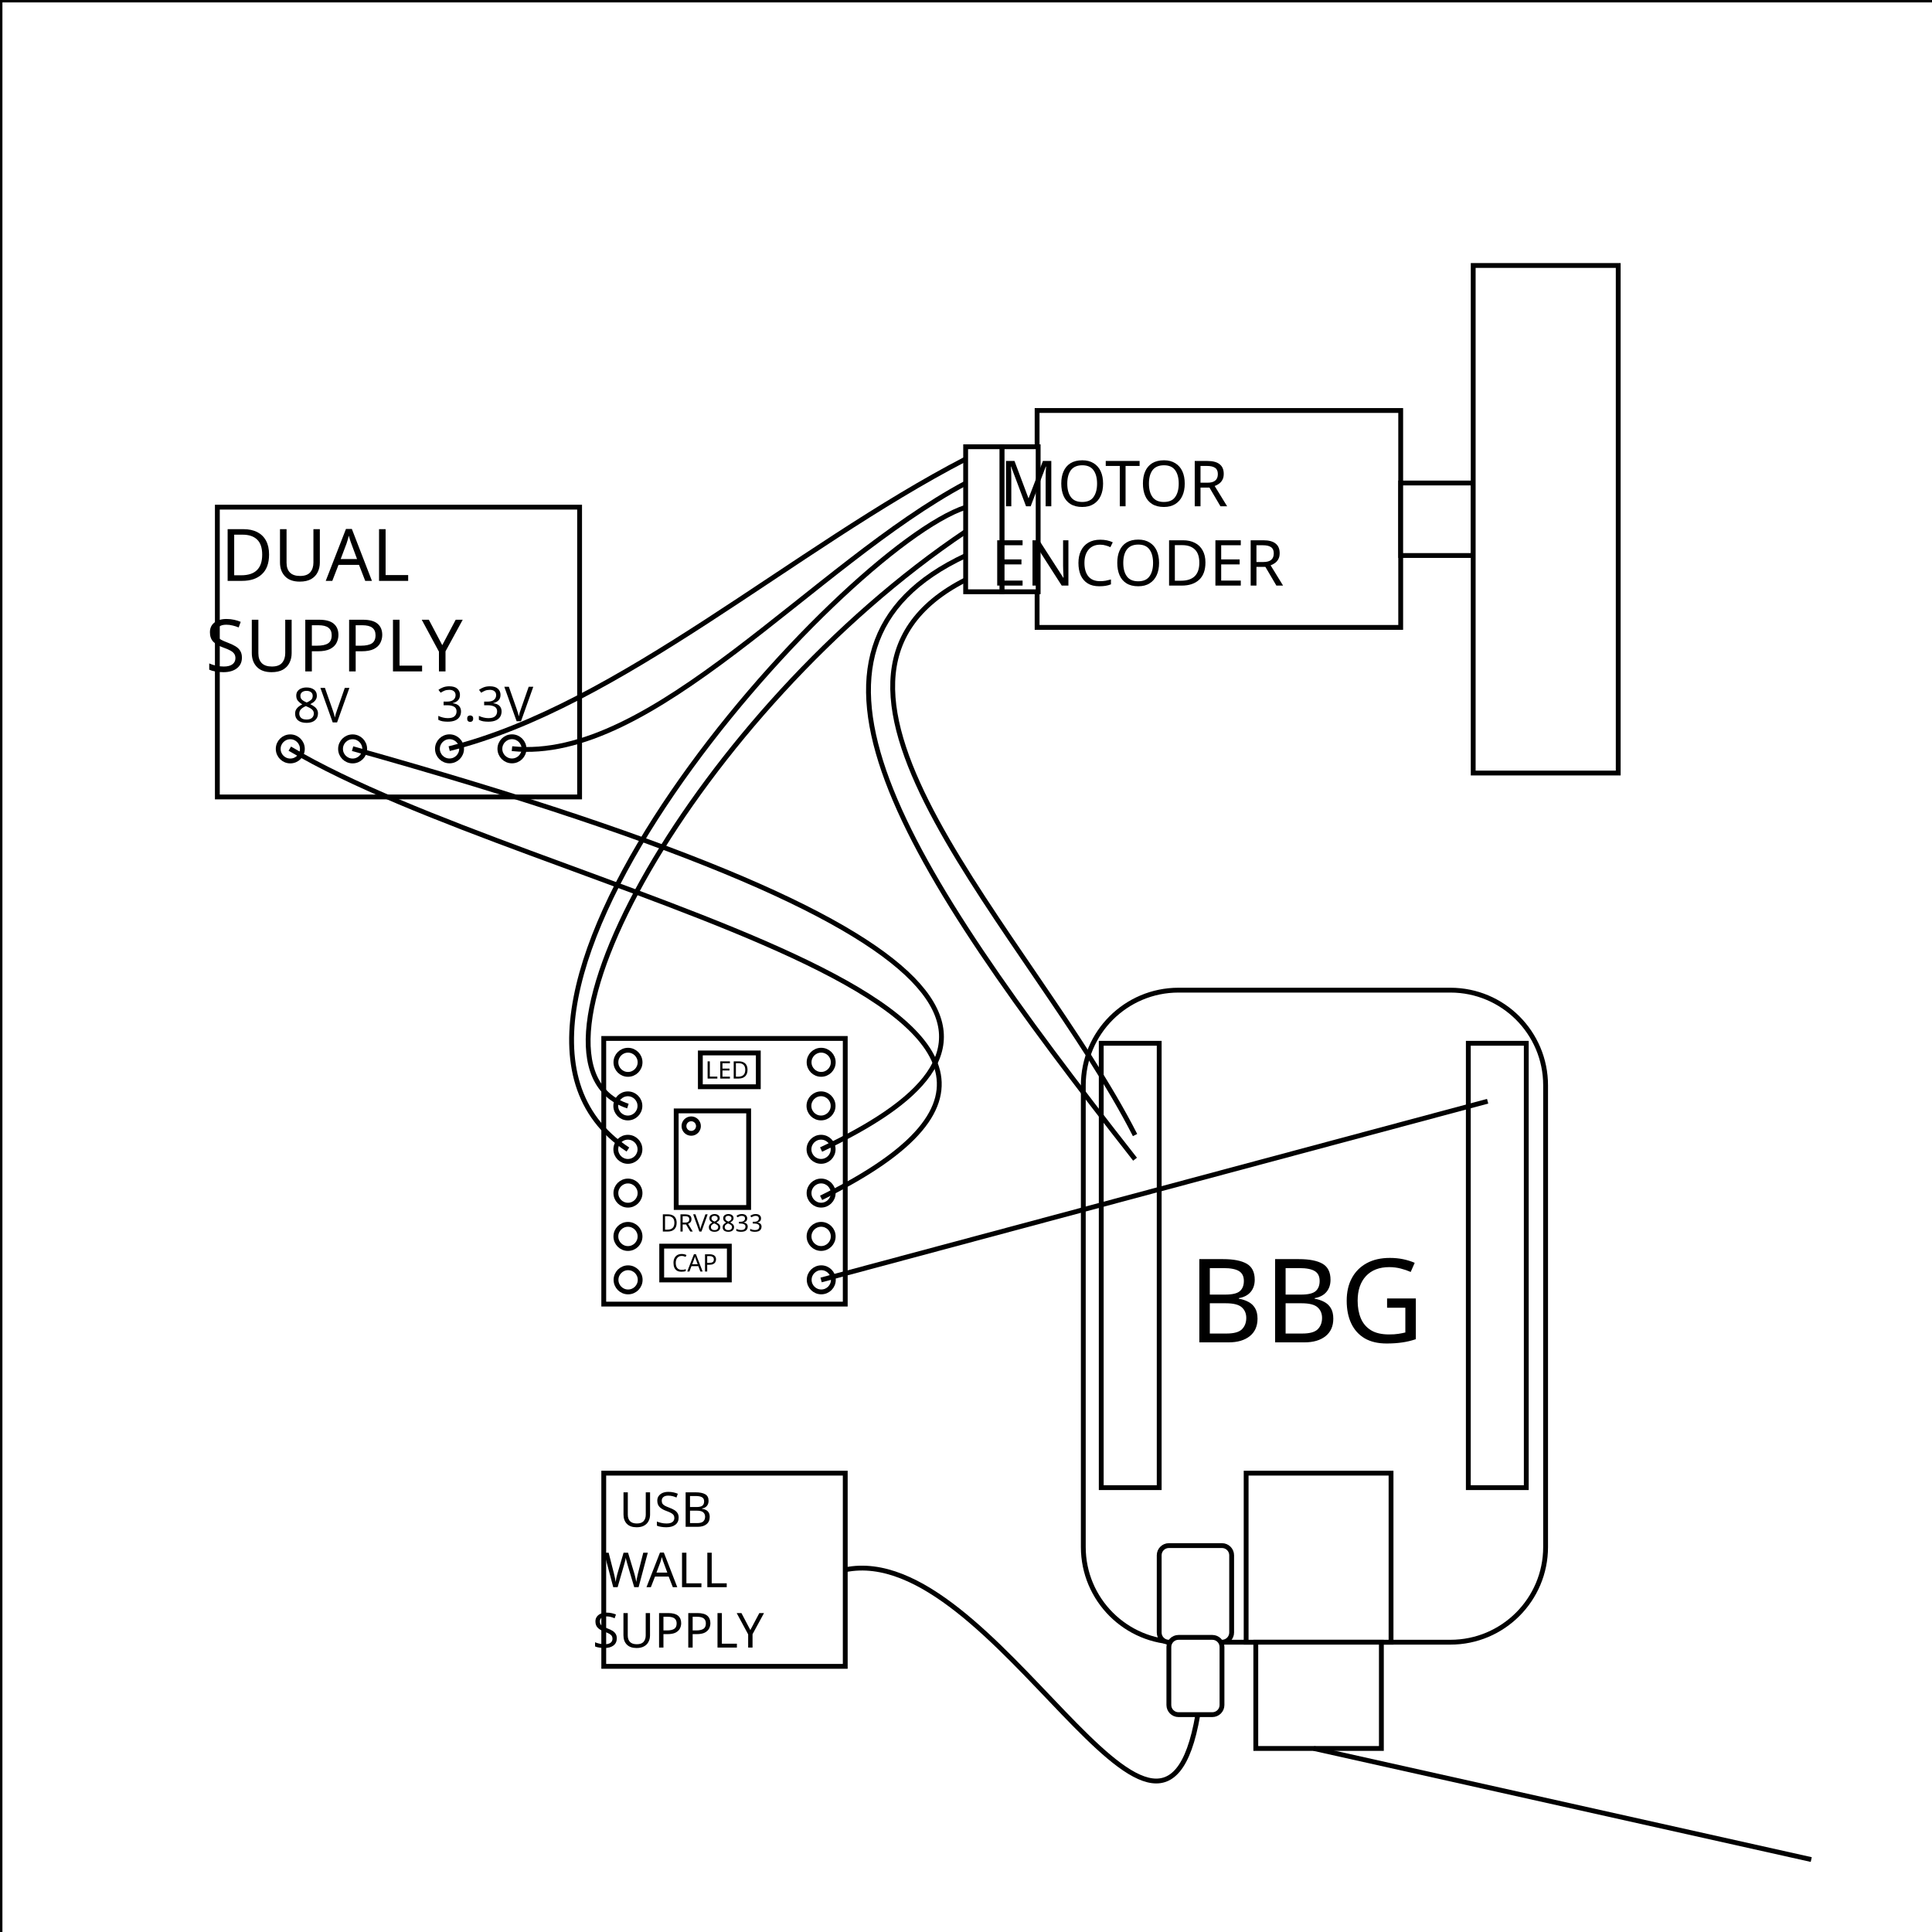
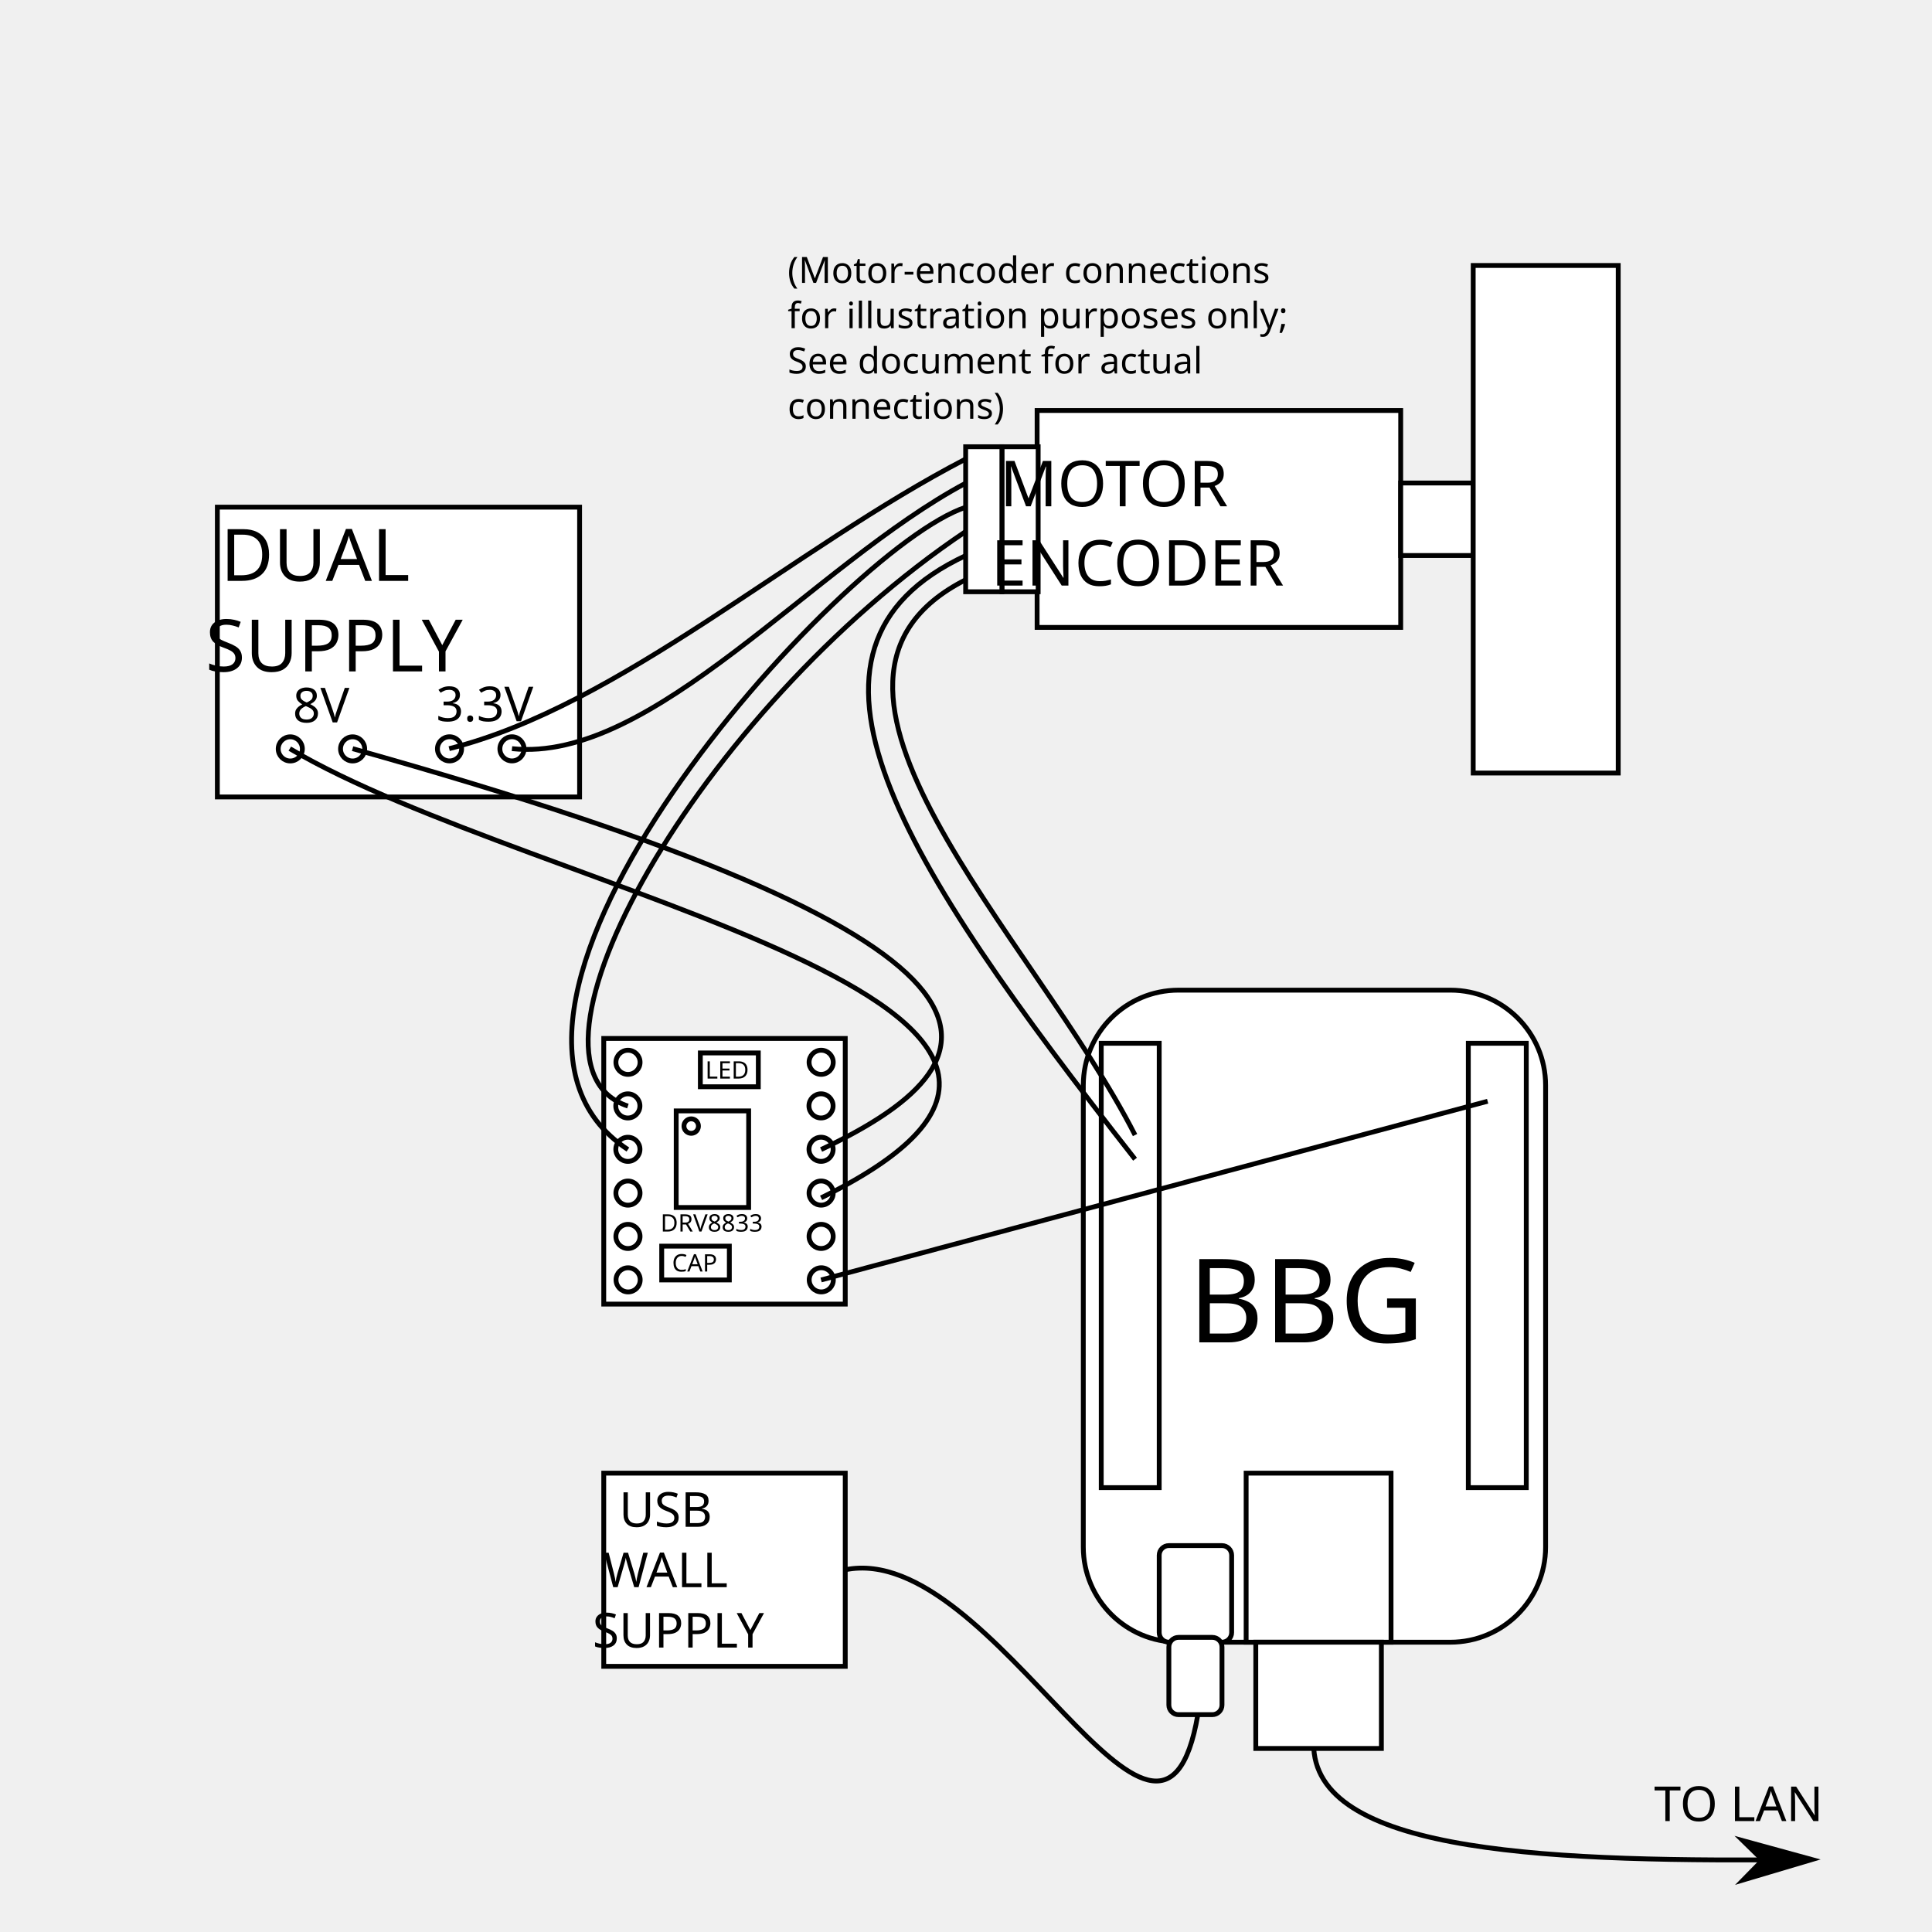
<svg xmlns="http://www.w3.org/2000/svg" width="400" height="400" viewBox="0 0 400 400" id="svg5245" version="1.1">
-   <defs id="defs5247" />
-   <g id="layer1" transform="translate(0,-652.3622)">
-     <rect style="opacity:1;fill:#ffffff;stroke:#000000;stroke-width:1;stroke-linecap:square;stroke-miterlimit:3.3;stroke-dasharray:none;stroke-opacity:1" id="rect5253" width="401.429" height="401.429" x="0" y="652.362" />
-   </g>
+   <defs id="defs5247">
+     <marker orient="auto" refY="0.0" refX="0.0" id="Arrow1Lend" style="overflow:visible;">
+       <path id="path4622" d="M 0.0,0.0 L 5.0,-5.0 L -12.5,0.0 L 5.0,5.0 L 0.0,0.0 z " style="fill-rule:evenodd;stroke:#000000;stroke-width:1pt;stroke-opacity:1;fill:#000000;fill-opacity:1" transform="scale(0.8) rotate(180) translate(12.5,0)" />
+     </marker>
+   </defs>
+   <g id="layer1" transform="translate(0,-652.3622)" />
  <g id="layer2">
    <g id="g5329" transform="matrix(1.501195,0,0,1.501195,12.27885,-5.083678)">
      <rect y="60" x="134.855" height="29.916" width="50.145" id="rect5309" style="opacity:1;fill:#ffffff;stroke:#000000;stroke-width:0.666;stroke-linecap:square;stroke-miterlimit:3.3;stroke-dasharray:none;stroke-opacity:1" />
      <rect y="70" x="185" height="10" width="10" id="rect5315" style="opacity:1;fill:#ffffff;stroke:#000000;stroke-width:0.666;stroke-linecap:square;stroke-miterlimit:3.3;stroke-dasharray:none;stroke-opacity:1" />
      <rect y="40" x="195" height="70" width="20" id="rect5317" style="opacity:1;fill:#ffffff;stroke:#000000;stroke-width:0.666;stroke-linecap:square;stroke-miterlimit:3.3;stroke-dasharray:none;stroke-opacity:1" />
      <rect y="65" x="130" height="20" width="5" id="rect5319" style="opacity:1;fill:#ffffff;stroke:#000000;stroke-width:0.666;stroke-linecap:square;stroke-miterlimit:3.3;stroke-dasharray:none;stroke-opacity:1" />
      <rect y="65" x="125" height="20" width="5" id="rect5321" style="opacity:1;fill:#ffffff;stroke:#000000;stroke-width:0.666;stroke-linecap:square;stroke-miterlimit:3.3;stroke-dasharray:none;stroke-opacity:1" />
      <text id="text5323" y="73.209" x="160.083" style="font-style:normal;font-weight:normal;font-size:12.5px;line-height:125%;font-family:sans-serif;letter-spacing:0px;word-spacing:0px;fill:#000000;fill-opacity:1;stroke:none;stroke-width:1px;stroke-linecap:butt;stroke-linejoin:miter;stroke-opacity:1" xml:space="preserve">
        <tspan style="font-size:8.75px;text-align:center;text-anchor:middle" y="73.209" x="160.083" id="tspan5325">MOTOR</tspan>
        <tspan style="font-size:8.75px;text-align:center;text-anchor:middle" id="tspan5327" y="84.146" x="160.083">ENCODER</tspan>
      </text>
    </g>
    <g id="g5442" transform="translate(-140,145)">
      <rect y="70" x="265" height="55" width="50" id="rect5339" style="opacity:1;fill:#ffffff;stroke:#000000;stroke-width:1;stroke-linecap:square;stroke-miterlimit:3.3;stroke-dasharray:none;stroke-opacity:1" />
      <circle r="2.5" cy="83.961" cx="309.984" id="path5341-8" style="opacity:1;fill:#ffffff;stroke:#000000;stroke-width:1;stroke-linecap:square;stroke-miterlimit:3.3;stroke-dasharray:none;stroke-opacity:1" />
      <circle r="2.5" cy="92.949" cx="309.992" id="path5341-9" style="opacity:1;fill:#ffffff;stroke:#000000;stroke-width:1;stroke-linecap:square;stroke-miterlimit:3.3;stroke-dasharray:none;stroke-opacity:1" />
      <circle r="2.5" cy="102.014" cx="310.006" id="path5341-7" style="opacity:1;fill:#ffffff;stroke:#000000;stroke-width:1;stroke-linecap:square;stroke-miterlimit:3.3;stroke-dasharray:none;stroke-opacity:1" />
      <circle r="2.5" cy="110.985" cx="310.006" id="path5341-76" style="opacity:1;fill:#ffffff;stroke:#000000;stroke-width:1;stroke-linecap:square;stroke-miterlimit:3.3;stroke-dasharray:none;stroke-opacity:1" />
      <circle r="2.5" cy="74.935" cx="310.014" id="path5341-4" style="opacity:1;fill:#ffffff;stroke:#000000;stroke-width:1;stroke-linecap:square;stroke-miterlimit:3.3;stroke-dasharray:none;stroke-opacity:1" />
      <circle r="2.5" cy="119.975" cx="310.037" id="path5341-3" style="opacity:1;fill:#ffffff;stroke:#000000;stroke-width:1;stroke-linecap:square;stroke-miterlimit:3.3;stroke-dasharray:none;stroke-opacity:1" />
      <circle r="2.5" cy="83.966" cx="269.989" id="path5341-8-0" style="opacity:1;fill:#ffffff;stroke:#000000;stroke-width:1;stroke-linecap:square;stroke-miterlimit:3.3;stroke-dasharray:none;stroke-opacity:1" />
      <circle r="2.5" cy="92.954" cx="269.997" id="path5341-9-3" style="opacity:1;fill:#ffffff;stroke:#000000;stroke-width:1;stroke-linecap:square;stroke-miterlimit:3.3;stroke-dasharray:none;stroke-opacity:1" />
      <circle r="2.5" cy="102.019" cx="270.012" id="path5341-7-0" style="opacity:1;fill:#ffffff;stroke:#000000;stroke-width:1;stroke-linecap:square;stroke-miterlimit:3.3;stroke-dasharray:none;stroke-opacity:1" />
      <circle r="2.5" cy="110.99" cx="270.012" id="path5341-76-9" style="opacity:1;fill:#ffffff;stroke:#000000;stroke-width:1;stroke-linecap:square;stroke-miterlimit:3.3;stroke-dasharray:none;stroke-opacity:1" />
      <circle r="2.5" cy="74.939" cx="270.019" id="path5341-4-2" style="opacity:1;fill:#ffffff;stroke:#000000;stroke-width:1;stroke-linecap:square;stroke-miterlimit:3.3;stroke-dasharray:none;stroke-opacity:1" />
      <circle r="2.5" cy="119.979" cx="270.042" id="path5341-3-5" style="opacity:1;fill:#ffffff;stroke:#000000;stroke-width:1;stroke-linecap:square;stroke-miterlimit:3.3;stroke-dasharray:none;stroke-opacity:1" />
      <rect y="85" x="280" height="20" width="15" id="rect5422" style="opacity:1;fill:#ffffff;stroke:#000000;stroke-width:1;stroke-linecap:square;stroke-miterlimit:3.3;stroke-dasharray:none;stroke-opacity:1" />
      <rect y="113" x="277" height="7" width="14" id="rect5424" style="opacity:1;fill:#ffffff;stroke:#000000;stroke-width:1;stroke-linecap:square;stroke-miterlimit:3.3;stroke-dasharray:none;stroke-opacity:1" />
      <rect y="73" x="285" height="7" width="12" id="rect5426" style="opacity:1;fill:#ffffff;stroke:#000000;stroke-width:1;stroke-linecap:square;stroke-miterlimit:3.3;stroke-dasharray:none;stroke-opacity:1" />
      <circle r="1.5" cy="88.143" cx="283.107" id="path5428" style="opacity:1;fill:#ffffff;stroke:#000000;stroke-width:1;stroke-linecap:square;stroke-miterlimit:3.3;stroke-dasharray:none;stroke-opacity:1" />
      <text id="text5430" y="109.982" x="276.75" style="font-style:normal;font-weight:normal;font-size:5px;line-height:125%;font-family:sans-serif;letter-spacing:0px;word-spacing:0px;fill:#000000;fill-opacity:1;stroke:none;stroke-width:1px;stroke-linecap:butt;stroke-linejoin:miter;stroke-opacity:1" xml:space="preserve">
        <tspan y="109.982" x="276.75" id="tspan5432">DRV8833</tspan>
      </text>
      <text id="text5434" y="78.304" x="286.018" style="font-style:normal;font-weight:normal;font-size:5px;line-height:125%;font-family:sans-serif;letter-spacing:0px;word-spacing:0px;fill:#000000;fill-opacity:1;stroke:none;stroke-width:1px;stroke-linecap:butt;stroke-linejoin:miter;stroke-opacity:1" xml:space="preserve">
        <tspan y="78.304" x="286.018" id="tspan5436">LED</tspan>
      </text>
      <text id="text5438" y="118.25" x="279.125" style="font-style:normal;font-weight:normal;font-size:5px;line-height:125%;font-family:sans-serif;letter-spacing:0px;word-spacing:0px;fill:#000000;fill-opacity:1;stroke:none;stroke-width:1px;stroke-linecap:butt;stroke-linejoin:miter;stroke-opacity:1" xml:space="preserve">
        <tspan y="118.25" x="279.125" id="tspan5440">CAP</tspan>
      </text>
    </g>
    <rect style="opacity:1;fill:#ffffff;stroke:#000000;stroke-width:1;stroke-linecap:square;stroke-miterlimit:3.3;stroke-dasharray:none;stroke-opacity:1" id="rect5293" width="95.714" height="135" x="224.286" y="205" ry="19.708" />
    <text xml:space="preserve" style="font-style:normal;font-weight:normal;font-size:17.245px;line-height:125%;font-family:sans-serif;letter-spacing:0px;word-spacing:0px;fill:#000000;fill-opacity:1;stroke:none;stroke-width:1px;stroke-linecap:butt;stroke-linejoin:miter;stroke-opacity:1" x="245.965" y="277.92" id="text5295">
      <tspan id="tspan5297" x="245.965" y="277.92" style="font-size:24.142px">BBG</tspan>
    </text>
    <rect style="opacity:1;fill:#ffffff;stroke:#000000;stroke-width:1;stroke-linecap:square;stroke-miterlimit:3.3;stroke-dasharray:none;stroke-opacity:1" id="rect5470" width="12" height="92" x="228" y="216" />
    <rect style="opacity:1;fill:#ffffff;stroke:#000000;stroke-width:1;stroke-linecap:square;stroke-miterlimit:3.3;stroke-dasharray:none;stroke-opacity:1" id="rect5470-4" width="12" height="92" x="304" y="216" />
-     <text xml:space="preserve" style="font-style:normal;font-weight:normal;font-size:17.5px;line-height:125%;font-family:sans-serif;letter-spacing:0px;word-spacing:0px;fill:#000000;fill-opacity:1;stroke:none;stroke-width:1px;stroke-linecap:butt;stroke-linejoin:miter;stroke-opacity:1;" x="35" y="40" id="text5496">
+     <text xml:space="preserve" style="font-style:normal;font-weight:normal;font-size:17.5px;line-height:125%;font-family:sans-serif;letter-spacing:0px;word-spacing:0px;fill:#000000;fill-opacity:1;stroke:none;stroke-width:1px;stroke-linecap:butt;stroke-linejoin:miter;stroke-opacity:1" x="35" y="40" id="text5496">
      <tspan id="tspan5498" x="35" y="40" />
    </text>
-     <text xml:space="preserve" style="font-style:normal;font-weight:normal;font-size:15px;line-height:125%;font-family:sans-serif;letter-spacing:0px;word-spacing:0px;fill:#000000;fill-opacity:1;stroke:none;stroke-width:1px;stroke-linecap:butt;stroke-linejoin:miter;stroke-opacity:1;" x="55" y="55" id="text5500">
+     <text xml:space="preserve" style="font-style:normal;font-weight:normal;font-size:15px;line-height:125%;font-family:sans-serif;letter-spacing:0px;word-spacing:0px;fill:#000000;fill-opacity:1;stroke:none;stroke-width:1px;stroke-linecap:butt;stroke-linejoin:miter;stroke-opacity:1" x="55" y="55" id="text5500">
      <tspan id="tspan5502" x="55" y="55" />
    </text>
    <text xml:space="preserve" style="font-style:normal;font-weight:normal;font-size:15px;line-height:125%;font-family:sans-serif;letter-spacing:0px;word-spacing:0px;fill:#000000;fill-opacity:1;stroke:none;stroke-width:1px;stroke-linecap:butt;stroke-linejoin:miter;stroke-opacity:1" x="-105" y="-15" id="text5504">
      <tspan id="tspan5506" x="-105" y="-15" />
    </text>
    <g id="g5557" transform="translate(0,-20)">
      <rect y="125" x="45" height="60" width="75" id="rect5494" style="opacity:1;fill:#ffffff;stroke:#000000;stroke-width:1;stroke-linecap:square;stroke-miterlimit:3.3;stroke-dasharray:none;stroke-opacity:1" />
      <text id="text5508" y="140.261" x="82.833" style="font-style:normal;font-weight:normal;font-size:15px;line-height:125%;font-family:sans-serif;letter-spacing:0px;word-spacing:0px;fill:#000000;fill-opacity:1;stroke:none;stroke-width:1px;stroke-linecap:butt;stroke-linejoin:miter;stroke-opacity:1" xml:space="preserve">
        <tspan style="text-align:center;text-anchor:middle" y="140.261" x="82.833" id="tspan5510">DUAL</tspan>
        <tspan style="text-align:center;text-anchor:middle" id="tspan5512" y="159.011" x="82.833">SUPPLY</tspan>
      </text>
      <text id="text5514" y="169.564" x="60.619" style="font-style:normal;font-weight:normal;font-size:10px;line-height:125%;font-family:sans-serif;letter-spacing:0px;word-spacing:0px;fill:#000000;fill-opacity:1;stroke:none;stroke-width:1px;stroke-linecap:butt;stroke-linejoin:miter;stroke-opacity:1" xml:space="preserve">
        <tspan y="169.564" x="60.619" id="tspan5516">8V</tspan>
      </text>
      <text id="text5518" y="169.323" x="90.292" style="font-style:normal;font-weight:normal;font-size:10px;line-height:125%;font-family:sans-serif;letter-spacing:0px;word-spacing:0px;fill:#000000;fill-opacity:1;stroke:none;stroke-width:1px;stroke-linecap:butt;stroke-linejoin:miter;stroke-opacity:1" xml:space="preserve">
        <tspan y="169.323" x="90.292" id="tspan5520">3.3V</tspan>
      </text>
      <circle r="2.5" cy="175.05" cx="60.101" id="path5522-0" style="opacity:1;fill:#ffffff;stroke:#000000;stroke-width:1;stroke-linecap:square;stroke-miterlimit:3.3;stroke-dasharray:none;stroke-opacity:1" />
      <circle r="2.5" cy="175.05" cx="73.005" id="path5522-5" style="opacity:1;fill:#ffffff;stroke:#000000;stroke-width:1;stroke-linecap:square;stroke-miterlimit:3.3;stroke-dasharray:none;stroke-opacity:1" />
      <circle r="2.5" cy="175.038" cx="93.068" id="path5522-9" style="opacity:1;fill:#ffffff;stroke:#000000;stroke-width:1;stroke-linecap:square;stroke-miterlimit:3.3;stroke-dasharray:none;stroke-opacity:1" />
      <circle r="2.5" cy="175.038" cx="105.997" id="path5522-4" style="opacity:1;fill:#ffffff;stroke:#000000;stroke-width:1;stroke-linecap:square;stroke-miterlimit:3.3;stroke-dasharray:none;stroke-opacity:1" />
    </g>
    <path style="fill:none;fill-rule:evenodd;stroke:#000000;stroke-width:1px;stroke-linecap:butt;stroke-linejoin:miter;stroke-opacity:1" d="M 170,265 308,228" id="path5583" />
    <path style="fill:none;fill-rule:evenodd;stroke:#000000;stroke-width:1px;stroke-linecap:butt;stroke-linejoin:miter;stroke-opacity:1" d="M 130,238 C 87.169,209.853 174.229,113.402 200,105" id="path5585" />
    <path style="fill:none;fill-rule:evenodd;stroke:#000000;stroke-width:1px;stroke-linecap:butt;stroke-linejoin:miter;stroke-opacity:1" d="m 130,229 c -26.45,-8.69 14.546,-81.806 70,-119" id="path5587" />
    <path style="fill:none;fill-rule:evenodd;stroke:#000000;stroke-width:1px;stroke-linecap:butt;stroke-linejoin:miter;stroke-opacity:1" d="m 106,155 c 29.025,3.08 62.433,-38.169 94,-55" id="path5589" />
    <path style="fill:none;fill-rule:evenodd;stroke:#000000;stroke-width:1px;stroke-linecap:butt;stroke-linejoin:miter;stroke-opacity:1" d="m 93,155 c 35.31,-8.827 71.25,-41.499 107,-60" id="path5591" />
    <path style="fill:none;fill-rule:evenodd;stroke:#000000;stroke-width:1px;stroke-linecap:butt;stroke-linejoin:miter;stroke-opacity:1" d="m 73,155 c 141.527,39.622 138.524,63.42 97,83" id="path5593" />
    <path style="fill:none;fill-rule:evenodd;stroke:#000000;stroke-width:1px;stroke-linecap:butt;stroke-linejoin:miter;stroke-opacity:1" d="m 60,155 c 50.449,29.988 190.628,53.391 110,93" id="path5595" />
    <path style="fill:none;fill-rule:evenodd;stroke:#000000;stroke-width:1px;stroke-linecap:butt;stroke-linejoin:miter;stroke-opacity:1" d="M 235,240 C 186.527,178.228 158.403,134.399 200,115 l 0,0" id="path5599" />
    <path style="fill:none;fill-rule:evenodd;stroke:#000000;stroke-width:1px;stroke-linecap:butt;stroke-linejoin:miter;stroke-opacity:1" d="M 235,235 C 213.934,193.655 158.12,141.178 200,120" id="path5601" />
    <rect style="opacity:1;fill:#ffffff;stroke:#000000;stroke-width:1;stroke-linecap:square;stroke-miterlimit:3.3;stroke-dasharray:none;stroke-opacity:1" id="rect5608" width="30" height="35" x="258" y="305" />
    <rect style="opacity:1;fill:#ffffff;stroke:#000000;stroke-width:1;stroke-linecap:square;stroke-miterlimit:3.3;stroke-dasharray:none;stroke-opacity:1" id="rect5610" width="15" height="20" x="240" y="320" ry="2" />
    <rect style="opacity:1;fill:#ffffff;stroke:#000000;stroke-width:1;stroke-linecap:square;stroke-miterlimit:3.3;stroke-dasharray:none;stroke-opacity:1" id="rect5612" width="11" height="16" x="242" y="339" ry="2" />
    <rect style="opacity:1;fill:#ffffff;stroke:#000000;stroke-width:1;stroke-linecap:square;stroke-miterlimit:3.3;stroke-dasharray:none;stroke-opacity:1" id="rect5614" width="26" height="22" x="260" y="340" />
    <g id="g5634">
      <rect y="305" x="125" height="40" width="50" id="rect5616" style="opacity:1;fill:#ffffff;stroke:#000000;stroke-width:1;stroke-linecap:square;stroke-miterlimit:3.3;stroke-dasharray:none;stroke-opacity:1" />
      <text id="text5618" y="316.107" x="149.531" style="font-style:normal;font-weight:normal;font-size:10px;line-height:125%;font-family:sans-serif;letter-spacing:0px;word-spacing:0px;fill:#000000;fill-opacity:1;stroke:none;stroke-width:1px;stroke-linecap:butt;stroke-linejoin:miter;stroke-opacity:1" xml:space="preserve">
        <tspan style="text-align:center;text-anchor:middle" y="316.107" x="149.531" id="tspan5620">USB</tspan>
        <tspan style="text-align:center;text-anchor:middle" id="tspan5622" y="328.607" x="149.531">WALL</tspan>
        <tspan style="text-align:center;text-anchor:middle" id="tspan5624" y="341.107" x="149.531">SUPPLY</tspan>
      </text>
    </g>
-     <flowRoot xml:space="preserve" id="flowRoot5626" style="fill:black;stroke:none;stroke-opacity:1;stroke-width:1px;stroke-linejoin:miter;stroke-linecap:butt;fill-opacity:1;font-family:sans-serif;font-style:normal;font-weight:normal;font-size:10px;line-height:125%;letter-spacing:0px;word-spacing:0px">
+     <flowRoot xml:space="preserve" id="flowRoot5626" style="font-style:normal;font-weight:normal;font-size:10px;line-height:125%;font-family:sans-serif;letter-spacing:0px;word-spacing:0px;fill:#000000;fill-opacity:1;stroke:none;stroke-width:1px;stroke-linecap:butt;stroke-linejoin:miter;stroke-opacity:1">
      <flowRegion id="flowRegion5628">
        <rect id="rect5630" width="37" height="29" x="132" y="278" />
      </flowRegion>
      <flowPara id="flowPara5632" />
    </flowRoot>
    <path style="fill:none;fill-rule:evenodd;stroke:#000000;stroke-width:1px;stroke-linecap:butt;stroke-linejoin:miter;stroke-opacity:1" d="m 175,325 c 30.864,-6.247 65.259,75.241 73,30" id="path5641" />
-     <path style="fill:none;fill-rule:evenodd;stroke:#000000;stroke-width:1px;stroke-linecap:butt;stroke-linejoin:miter;stroke-opacity:1;marker-start:" d="m 272,362 103,23" id="path5645" />
+     <path style="fill:none;fill-rule:evenodd;stroke:#000000;stroke-width:1px;stroke-linecap:butt;stroke-linejoin:miter;stroke-opacity:1;marker-end:url(#Arrow1Lend)" d="m 272,362 c 1.342,21.933 49.618,23.57 103,23" id="path5645" />
+     <text xml:space="preserve" style="font-style:normal;font-weight:normal;font-size:10px;line-height:125%;font-family:sans-serif;letter-spacing:0px;word-spacing:0px;fill:#000000;fill-opacity:1;stroke:none;stroke-width:1px;stroke-linecap:butt;stroke-linejoin:miter;stroke-opacity:1" x="342.464" y="377.036" id="text4877">
+       <tspan id="tspan4879" x="342.464" y="377.036">TO LAN</tspan>
+     </text>
+     <text xml:space="preserve" style="font-style:normal;font-weight:normal;font-size:10px;line-height:125%;font-family:sans-serif;letter-spacing:0px;word-spacing:0px;fill:#000000;fill-opacity:1;stroke:none;stroke-width:1px;stroke-linecap:butt;stroke-linejoin:miter;stroke-opacity:1" x="163.071" y="58.571" id="text4881">
+       <tspan id="tspan4883" x="163.071" y="58.571" style="font-size:7.5px">(Motor-encoder connections</tspan>
+       <tspan x="163.071" y="67.946" id="tspan4885" style="font-size:7.5px">for illustration purposes only;</tspan>
+       <tspan x="163.071" y="77.321" id="tspan4887" style="font-size:7.5px">See document for actual</tspan>
+       <tspan x="163.071" y="86.696" id="tspan4889" style="font-size:7.5px">connections)</tspan>
+     </text>
  </g>
</svg>
